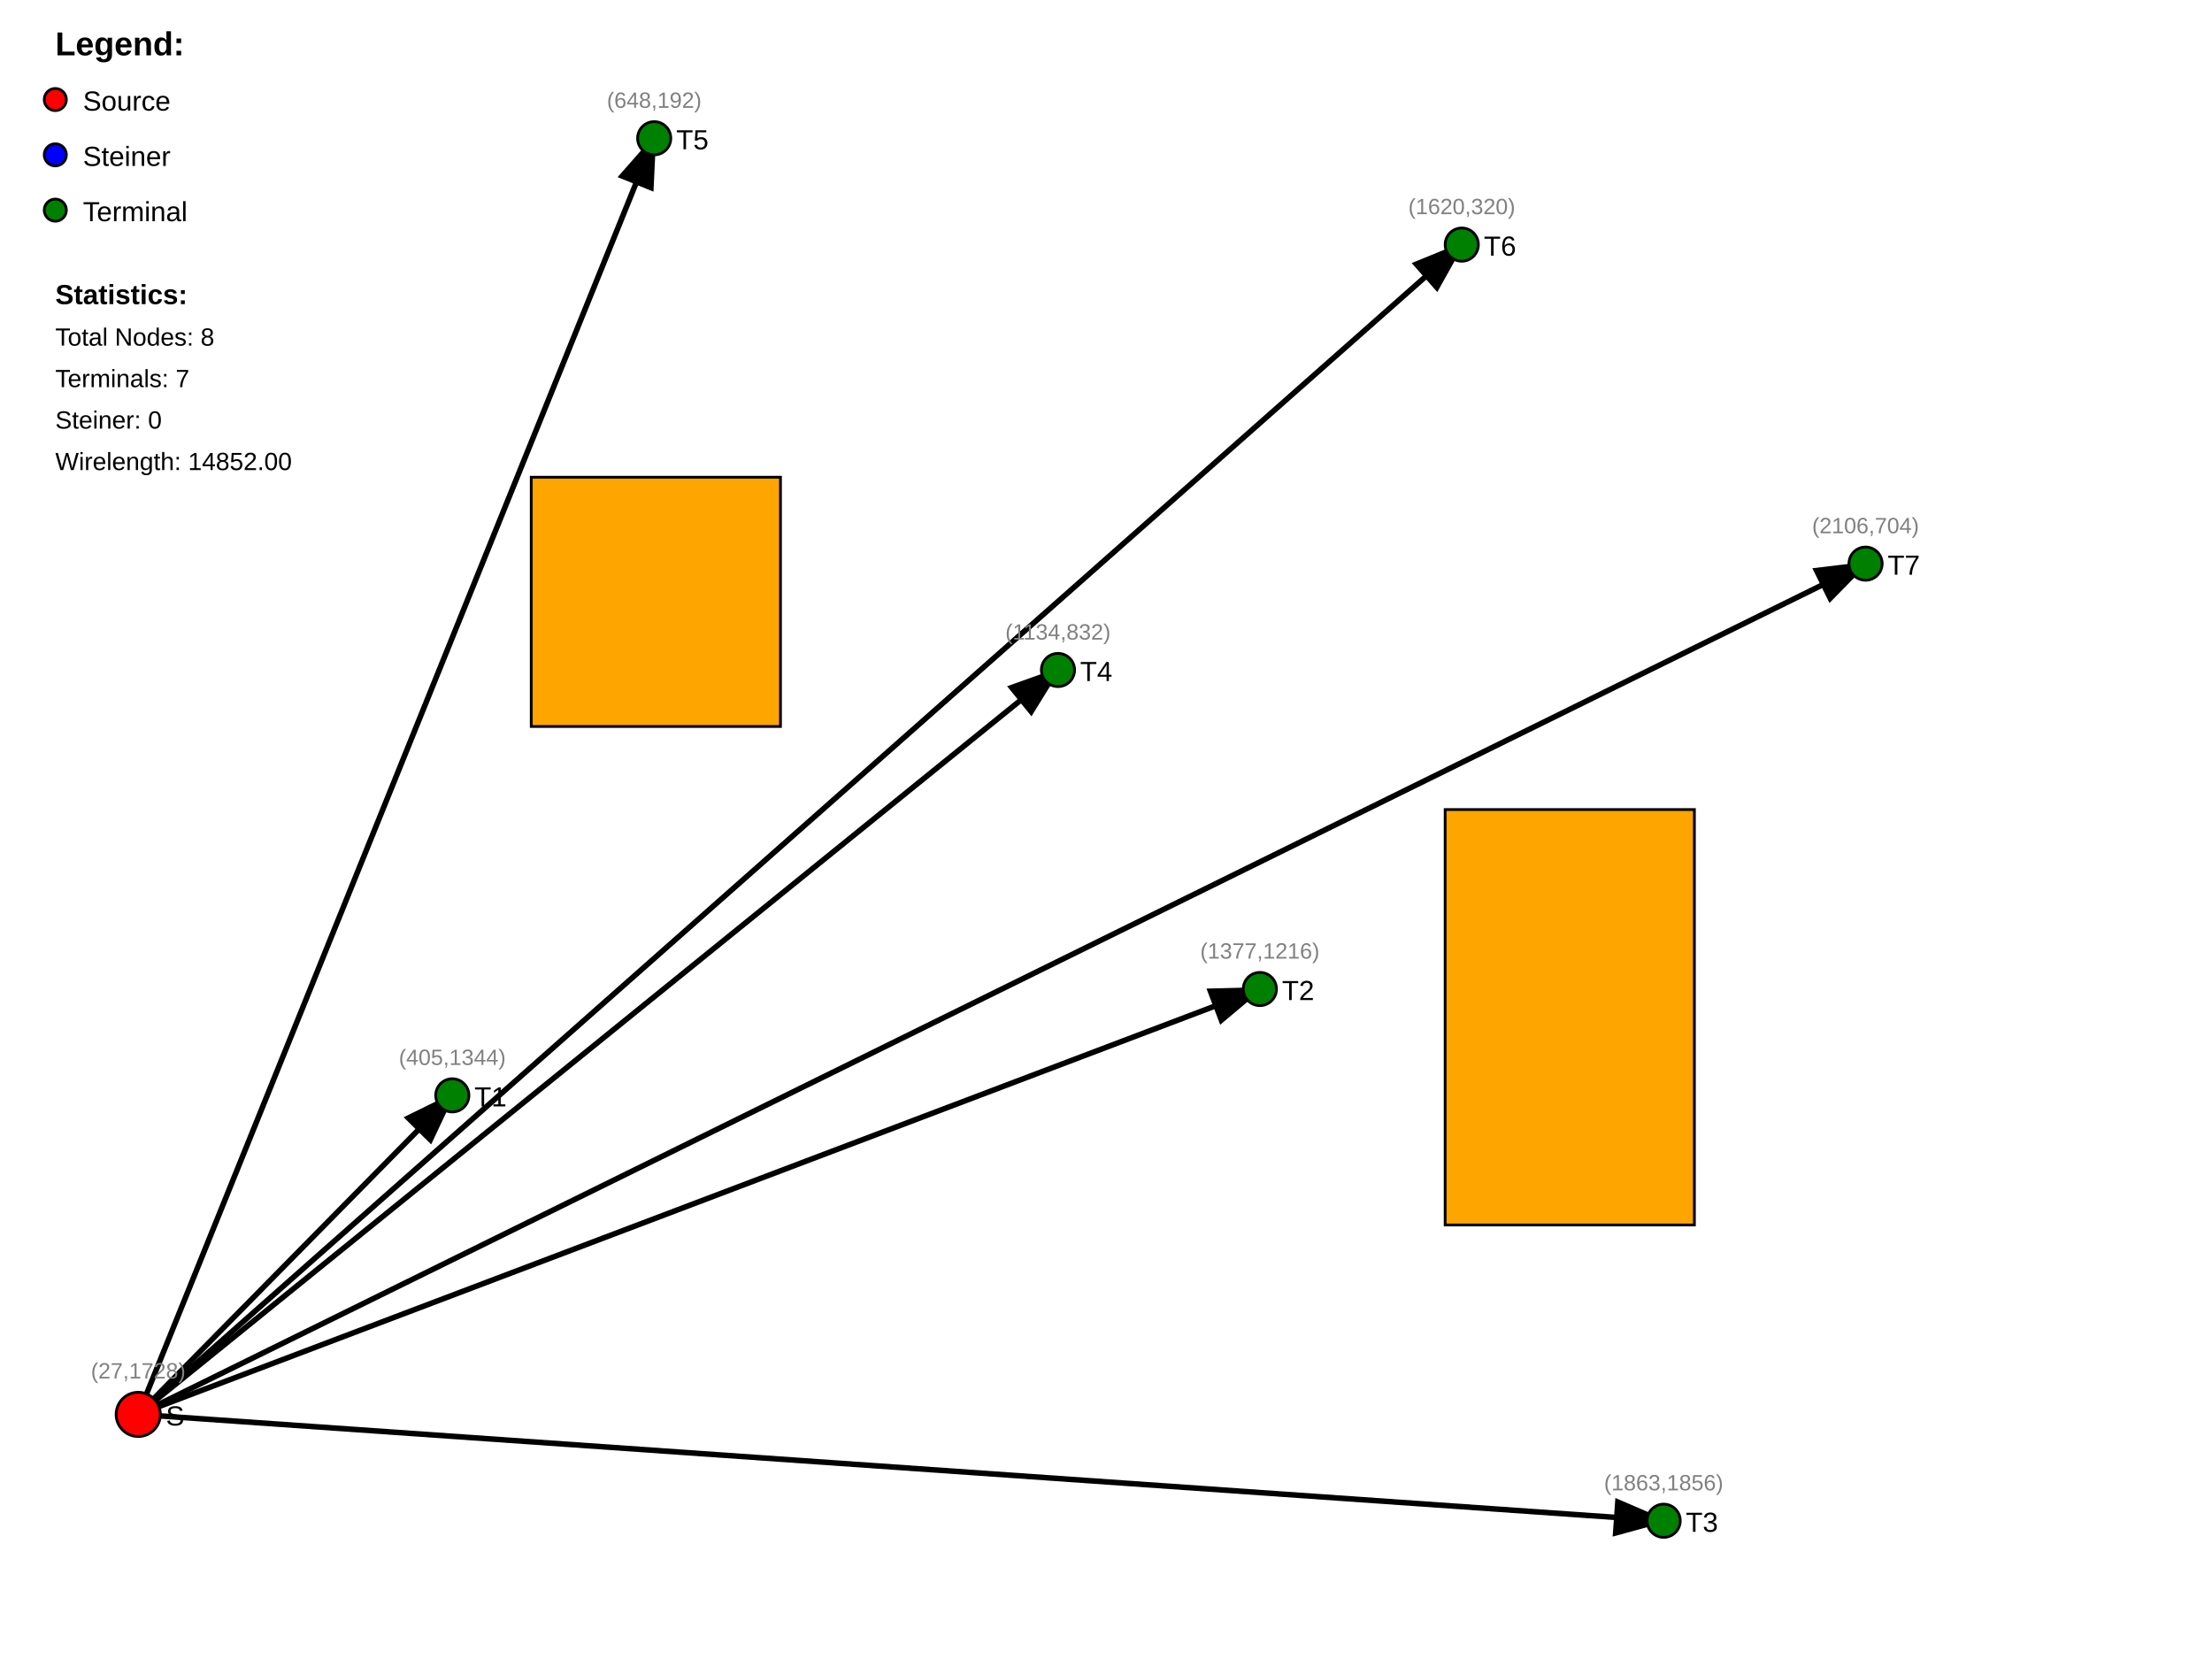
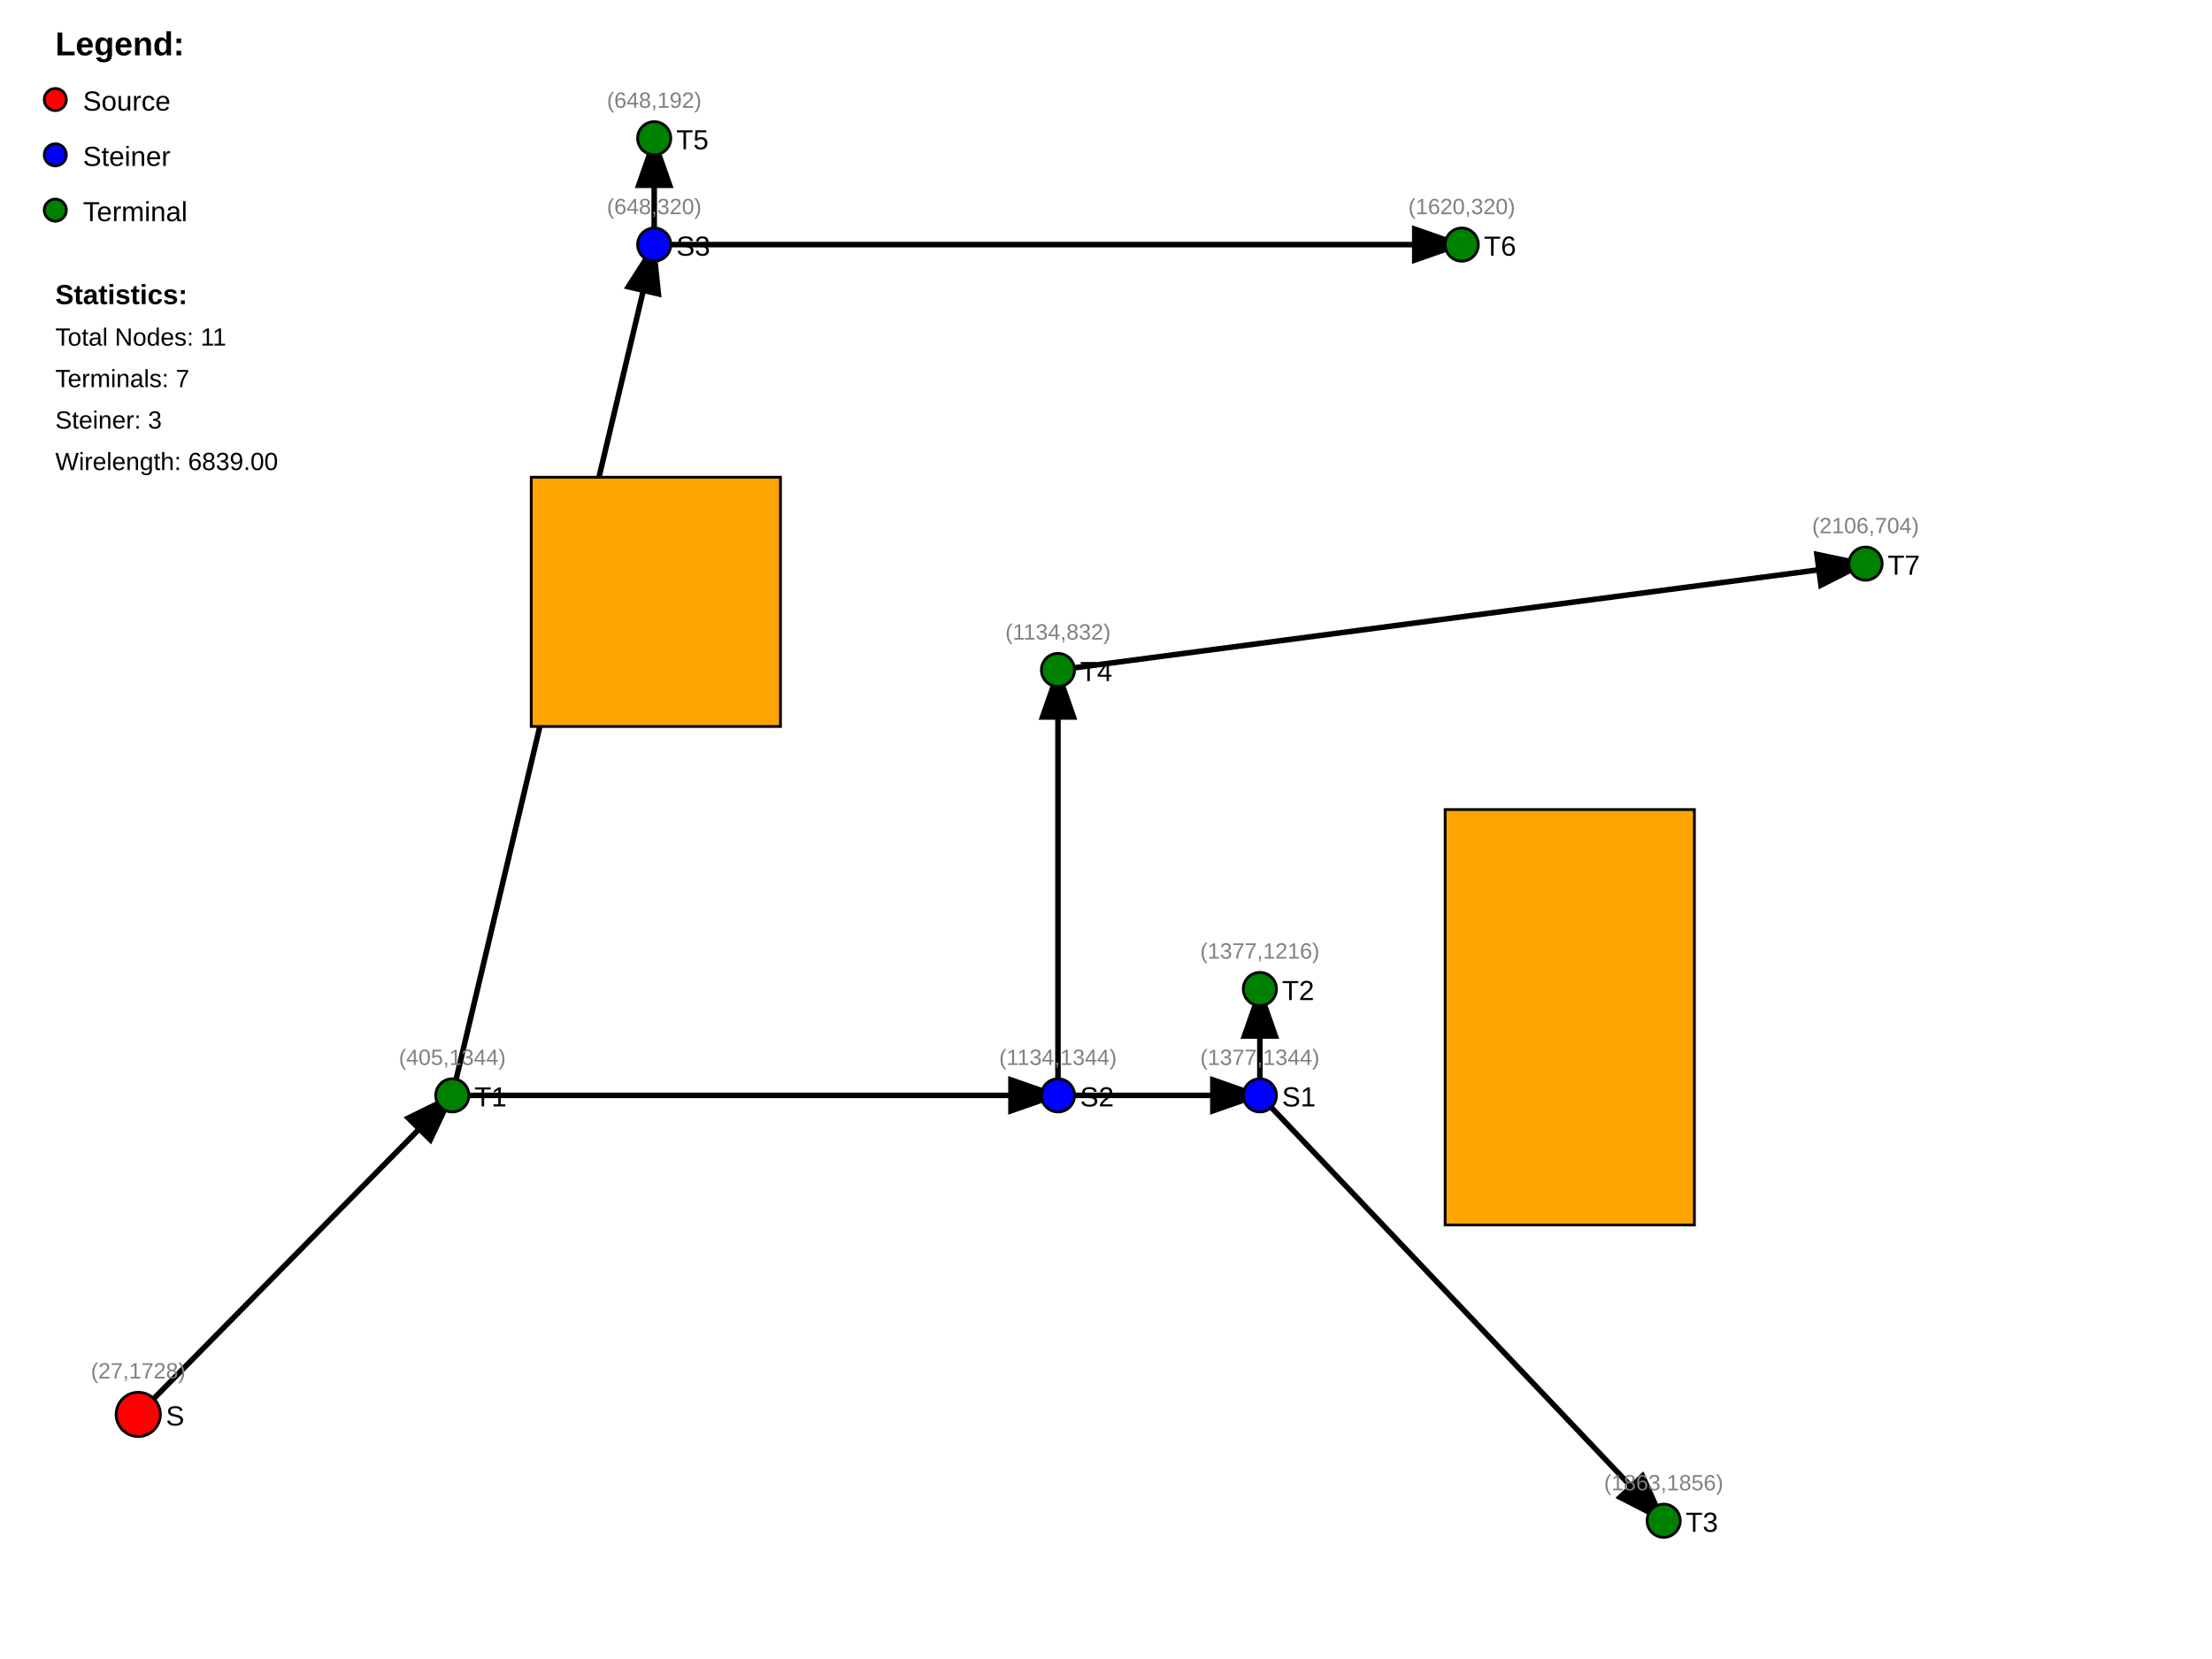
<svg xmlns="http://www.w3.org/2000/svg" width="800" height="600">
  <rect width="100%" height="100%" fill="white" />
  <defs>
    <marker id="arrowhead" markerWidth="10" markerHeight="7" refX="9" refY="3.5" orient="auto">
      <polygon points="0 0, 10 3.5, 0 7" fill="black" />
    </marker>
  </defs>
  <line x1="50.0" y1="511.538" x2="163.582" y2="396.154" stroke="black" stroke-width="2" marker-end="url(#arrowhead)" />
-   <line x1="50.0" y1="511.538" x2="455.649" y2="357.692" stroke="black" stroke-width="2" marker-end="url(#arrowhead)" />
-   <line x1="50.0" y1="511.538" x2="601.683" y2="550.0" stroke="black" stroke-width="2" marker-end="url(#arrowhead)" />
-   <line x1="50.0" y1="511.538" x2="382.632" y2="242.308" stroke="black" stroke-width="2" marker-end="url(#arrowhead)" />
-   <line x1="50.0" y1="511.538" x2="236.599" y2="50.0" stroke="black" stroke-width="2" marker-end="url(#arrowhead)" />
-   <line x1="50.0" y1="511.538" x2="528.666" y2="88.462" stroke="black" stroke-width="2" marker-end="url(#arrowhead)" />
-   <line x1="50.0" y1="511.538" x2="674.7" y2="203.846" stroke="black" stroke-width="2" marker-end="url(#arrowhead)" />
+   <line x1="163.582" y1="396.154" x2="382.632" y2="396.154" stroke="black" stroke-width="2" marker-end="url(#arrowhead)" />
+   <line x1="163.582" y1="396.154" x2="236.599" y2="88.462" stroke="black" stroke-width="2" marker-end="url(#arrowhead)" />
+   <line x1="382.632" y1="396.154" x2="455.649" y2="396.154" stroke="black" stroke-width="2" marker-end="url(#arrowhead)" />
+   <line x1="382.632" y1="396.154" x2="382.632" y2="242.308" stroke="black" stroke-width="2" marker-end="url(#arrowhead)" />
+   <line x1="455.649" y1="396.154" x2="455.649" y2="357.692" stroke="black" stroke-width="2" marker-end="url(#arrowhead)" />
+   <line x1="455.649" y1="396.154" x2="601.683" y2="550.0" stroke="black" stroke-width="2" marker-end="url(#arrowhead)" />
+   <line x1="382.632" y1="242.308" x2="674.7" y2="203.846" stroke="black" stroke-width="2" marker-end="url(#arrowhead)" />
+   <line x1="236.599" y1="88.462" x2="236.599" y2="50.0" stroke="black" stroke-width="2" marker-end="url(#arrowhead)" />
+   <line x1="236.599" y1="88.462" x2="528.666" y2="88.462" stroke="black" stroke-width="2" marker-end="url(#arrowhead)" />
  <circle cx="50.0" cy="511.538" r="8" fill="red" stroke="black" stroke-width="1" />
  <text x="60.0" y="515.538" font-family="Arial" font-size="10" fill="black">S</text>
  <text x="50.0" y="498.538" font-family="Arial" font-size="8" fill="gray" text-anchor="middle">(27,1728)</text>
  <circle cx="163.582" cy="396.154" r="6" fill="green" stroke="black" stroke-width="1" />
  <text x="171.582" y="400.154" font-family="Arial" font-size="10" fill="black">T1</text>
  <text x="163.582" y="385.154" font-family="Arial" font-size="8" fill="gray" text-anchor="middle">(405,1344)</text>
  <circle cx="455.649" cy="357.692" r="6" fill="green" stroke="black" stroke-width="1" />
  <text x="463.649" y="361.692" font-family="Arial" font-size="10" fill="black">T2</text>
  <text x="455.649" y="346.692" font-family="Arial" font-size="8" fill="gray" text-anchor="middle">(1377,1216)</text>
+   <circle cx="455.649" cy="396.154" r="6" fill="blue" stroke="black" stroke-width="1" />
+   <text x="463.649" y="400.154" font-family="Arial" font-size="10" fill="black">S1</text>
+   <text x="455.649" y="385.154" font-family="Arial" font-size="8" fill="gray" text-anchor="middle">(1377,1344)</text>
  <circle cx="601.683" cy="550.0" r="6" fill="green" stroke="black" stroke-width="1" />
  <text x="609.683" y="554.0" font-family="Arial" font-size="10" fill="black">T3</text>
  <text x="601.683" y="539.0" font-family="Arial" font-size="8" fill="gray" text-anchor="middle">(1863,1856)</text>
+   <circle cx="382.632" cy="396.154" r="6" fill="blue" stroke="black" stroke-width="1" />
+   <text x="390.632" y="400.154" font-family="Arial" font-size="10" fill="black">S2</text>
+   <text x="382.632" y="385.154" font-family="Arial" font-size="8" fill="gray" text-anchor="middle">(1134,1344)</text>
  <circle cx="382.632" cy="242.308" r="6" fill="green" stroke="black" stroke-width="1" />
  <text x="390.632" y="246.308" font-family="Arial" font-size="10" fill="black">T4</text>
  <text x="382.632" y="231.308" font-family="Arial" font-size="8" fill="gray" text-anchor="middle">(1134,832)</text>
  <circle cx="236.599" cy="50.0" r="6" fill="green" stroke="black" stroke-width="1" />
  <text x="244.599" y="54.0" font-family="Arial" font-size="10" fill="black">T5</text>
  <text x="236.599" y="39.0" font-family="Arial" font-size="8" fill="gray" text-anchor="middle">(648,192)</text>
+   <circle cx="236.599" cy="88.462" r="6" fill="blue" stroke="black" stroke-width="1" />
+   <text x="244.599" y="92.462" font-family="Arial" font-size="10" fill="black">S3</text>
+   <text x="236.599" y="77.462" font-family="Arial" font-size="8" fill="gray" text-anchor="middle">(648,320)</text>
  <circle cx="528.666" cy="88.462" r="6" fill="green" stroke="black" stroke-width="1" />
  <text x="536.666" y="92.462" font-family="Arial" font-size="10" fill="black">T6</text>
  <text x="528.666" y="77.462" font-family="Arial" font-size="8" fill="gray" text-anchor="middle">(1620,320)</text>
  <circle cx="674.7" cy="203.846" r="6" fill="green" stroke="black" stroke-width="1" />
  <text x="682.7" y="207.846" font-family="Arial" font-size="10" fill="black">T7</text>
  <text x="674.7" y="192.846" font-family="Arial" font-size="8" fill="gray" text-anchor="middle">(2106,704)</text>
  <rect x="522.656" y="292.788" width="90.144" height="150.24" fill="orange" stroke="black" stroke-width="1" />
  <rect x="192.127" y="172.596" width="90.144" height="90.144" fill="orange" stroke="black" stroke-width="1" />
  <text x="20" y="20" font-family="Arial" font-size="12" font-weight="bold">Legend:</text>
  <circle cx="20" cy="36" r="4" fill="red" stroke="black" />
  <text x="30" y="40" font-family="Arial" font-size="10">Source</text>
  <circle cx="20" cy="56" r="4" fill="blue" stroke="black" />
  <text x="30" y="60" font-family="Arial" font-size="10">Steiner</text>
  <circle cx="20" cy="76" r="4" fill="green" stroke="black" />
  <text x="30" y="80" font-family="Arial" font-size="10">Terminal</text>
  <text x="20" y="110" font-family="Arial" font-size="10" font-weight="bold">Statistics:</text>
-   <text x="20" y="125" font-family="Arial" font-size="9">Total Nodes: 8</text>
+   <text x="20" y="125" font-family="Arial" font-size="9">Total Nodes: 11</text>
  <text x="20" y="140" font-family="Arial" font-size="9">Terminals: 7</text>
-   <text x="20" y="155" font-family="Arial" font-size="9">Steiner: 0</text>
-   <text x="20" y="170" font-family="Arial" font-size="9">Wirelength: 14852.00</text>
+   <text x="20" y="155" font-family="Arial" font-size="9">Steiner: 3</text>
+   <text x="20" y="170" font-family="Arial" font-size="9">Wirelength: 6839.00</text>
</svg>
